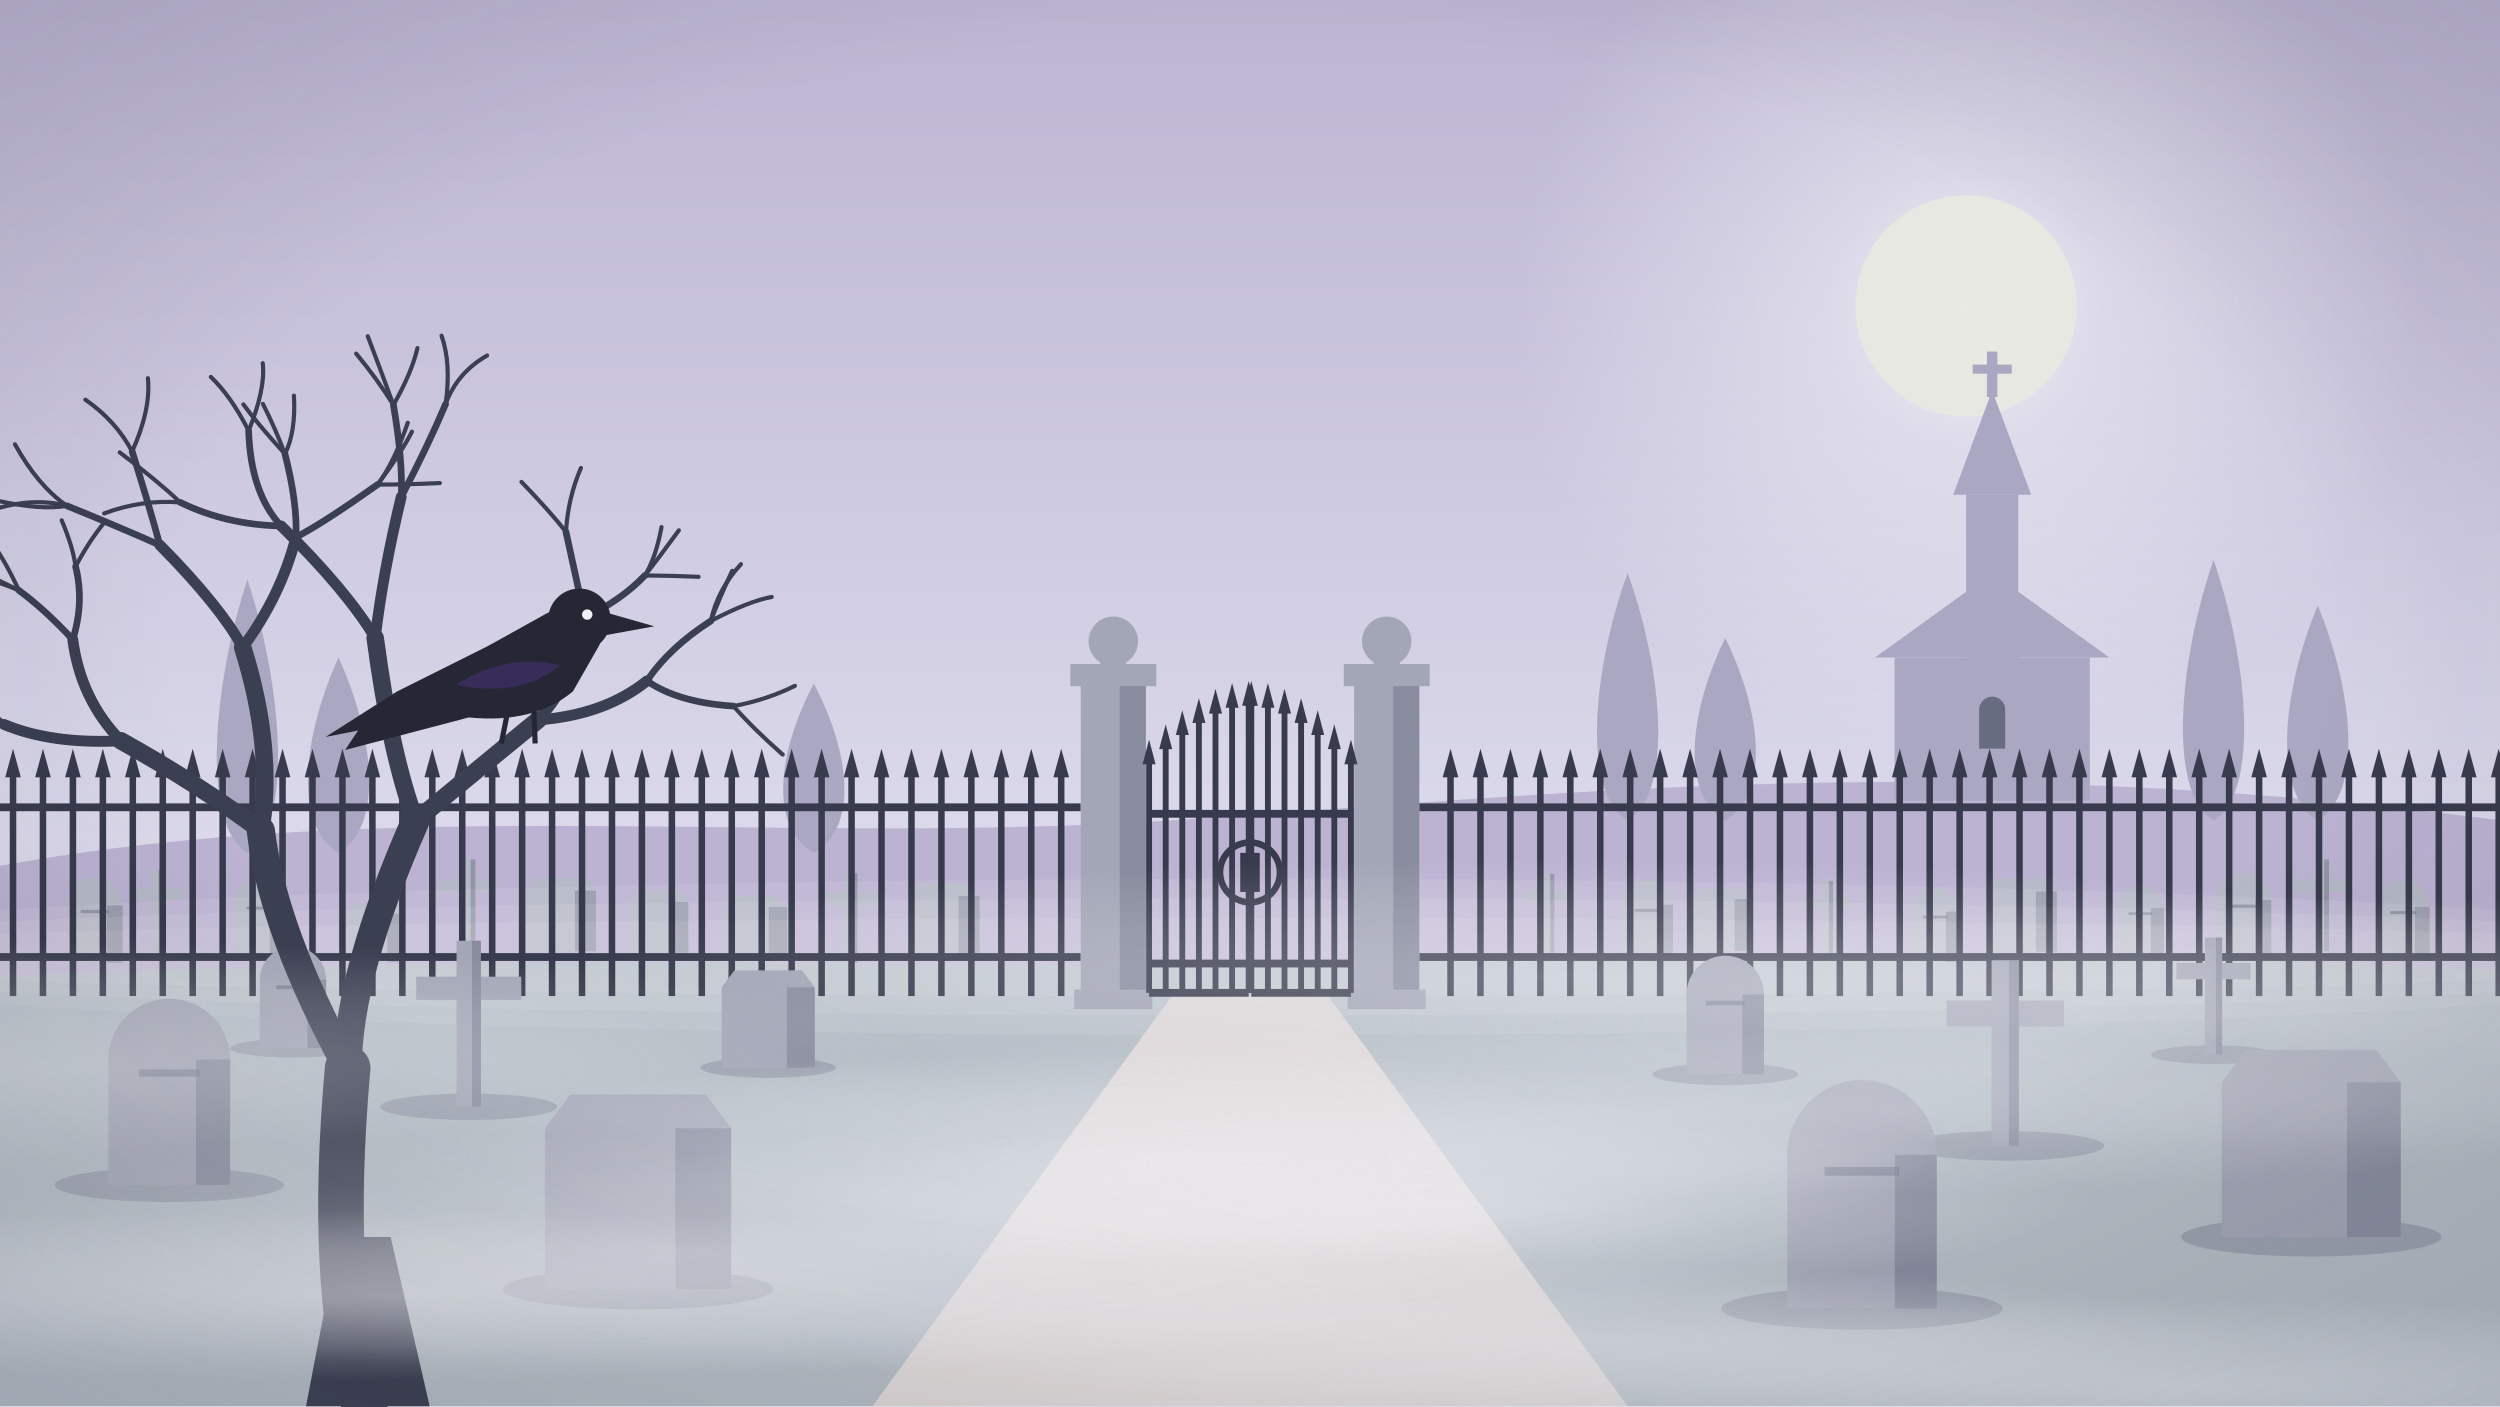
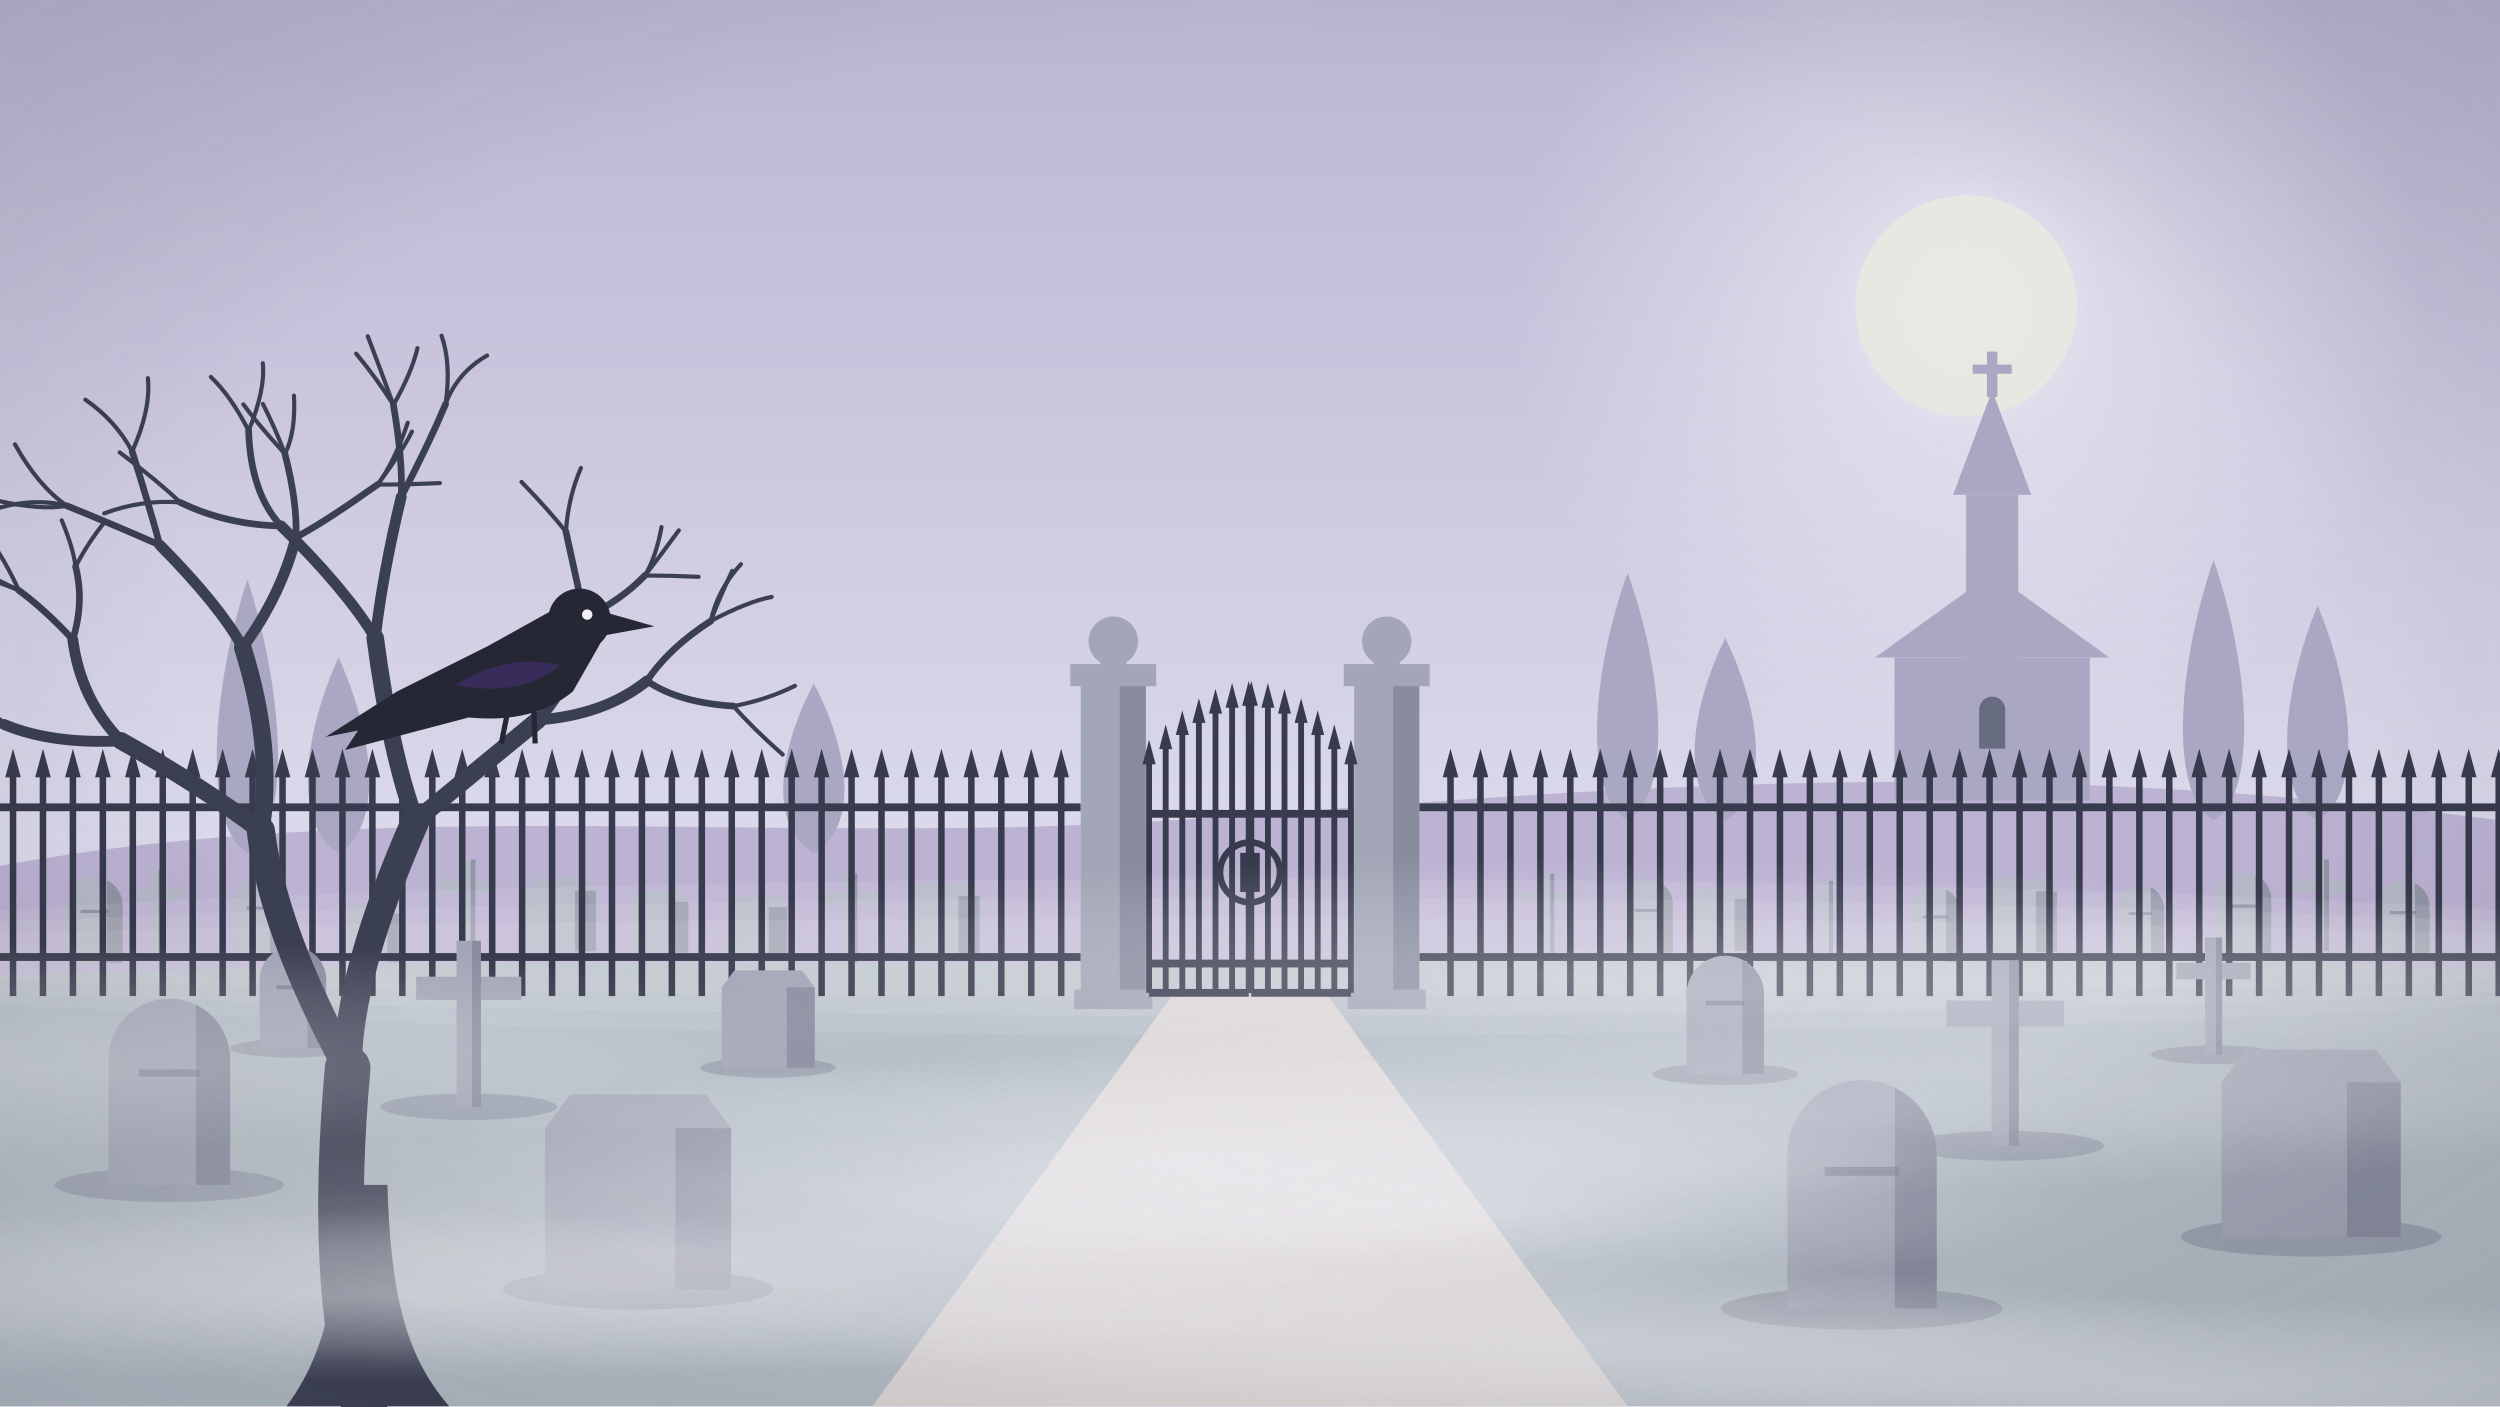
<svg xmlns="http://www.w3.org/2000/svg" viewBox="0 0 3840 2160" width="3840" height="2160">
  <defs>
    <linearGradient id="cs-ceu" x1="0" y1="0" x2="0" y2="1">
      <stop offset="0" stop-color="#BCB5D2" />
      <stop offset="0.6" stop-color="#DBD9EB" />
      <stop offset="1" stop-color="#F0F0F6" />
    </linearGradient>
    <radialGradient id="cs-sol" cx="0.5" cy="0.5" r="0.5">
      <stop offset="0" stop-color="#F0F0F6" stop-opacity="1" />
      <stop offset="0.3" stop-color="#F0F0F6" stop-opacity="0.5" />
      <stop offset="1" stop-color="#F0F0F6" stop-opacity="0" />
    </radialGradient>
    <radialGradient id="cs-bruma" cx="0.5" cy="0.5" r="0.5">
      <stop offset="0" stop-color="#F0F0F6" stop-opacity="0.85" />
      <stop offset="0.6" stop-color="#F0F0F6" stop-opacity="0.4" />
      <stop offset="1" stop-color="#F0F0F6" stop-opacity="0" />
    </radialGradient>
    <radialGradient id="cs-vin" cx="0.5" cy="0.45" r="0.78">
      <stop offset="0.55" stop-color="#000000" stop-opacity="0" />
      <stop offset="1" stop-color="#4A4F67" stop-opacity="0.2" />
    </radialGradient>
  </defs>
  <rect x="0" y="0" width="3840" height="2160" fill="url(#cs-ceu)" />
  <circle cx="3020" cy="470" r="700" fill="url(#cs-sol)" />
  <circle cx="3020" cy="470" r="170" fill="#E8E9E0" opacity="0.9" />
  <path d="M 0 1330 C 600 1220 1200 1300 1800 1260 C 2400 1220 3000 1150 3840 1260 L 3840 2160 L 0 2160 Z" fill="#BCB3D3" />
  <rect x="2910" y="1010" width="300" height="220" fill="#AAA7C3" />
  <polygon points="2880,1010 3060,880 3240,1010" fill="#AAA7C3" />
  <rect x="3020" y="760" width="80" height="260" fill="#AAA7C3" />
  <polygon points="3000,760 3060,600 3120,760" fill="#AAA7C3" />
  <rect x="3052" y="540" width="16" height="70" fill="#AAA7C3" />
  <rect x="3030" y="560" width="60" height="14" fill="#AAA7C3" />
  <path d="M 3040 1150 L 3040 1090 A 20 20 0 0 1 3080 1090 L 3080 1150 Z" fill="#686C81" />
  <path d="M 380 890 C 435 1058.0 450 1270 380 1310 C 310 1270 325 1058.0 380 890 Z" fill="#AAA7C3" />
  <path d="M 520 1010 C 575 1130.0 590 1270 520 1310 C 450 1270 465 1130.0 520 1010 Z" fill="#AAA7C3" />
  <path d="M 2500 880 C 2555 1032.0 2570 1220 2500 1260 C 2430 1220 2445 1032.0 2500 880 Z" fill="#AAA7C3" />
  <path d="M 2650 980 C 2705 1092.0 2720 1220 2650 1260 C 2580 1220 2595 1092.0 2650 980 Z" fill="#AAA7C3" />
  <path d="M 3400 860 C 3455 1020.0 3470 1220 3400 1260 C 3330 1220 3345 1020.0 3400 860 Z" fill="#AAA7C3" />
  <path d="M 3560 930 C 3615 1062.0 3630 1220 3560 1260 C 3490 1220 3505 1062.0 3560 930 Z" fill="#AAA7C3" />
  <path d="M 1250 1050 C 1305 1154.0 1320 1270 1250 1310 C 1180 1270 1195 1154.0 1250 1050 Z" fill="#AAA7C3" />
  <path d="M 0 1500 C 900 1460 1500 1490 1920 1480 C 2400 1470 3000 1450 3840 1490 L 3840 2160 L 0 2160 Z" fill="#B4BDC5" />
  <path d="M 102.6 1479 L 102.6 1390.6 A 42.9 42.9 0 0 1 188.4 1390.6 L 188.4 1479 Z" fill="#B5B8C6" />
-   <rect x="164.4" y="1390.6" width="24" height="88.4" fill="#6D7186" opacity="0.5" />
+   <path d="M 164.4 1479 L 164.4 1352.1 A 42.9 42.9 0 0 1 188.4 1390.6 L 188.4 1479 Z" fill="#6D7186" opacity="0.5" />
  <rect x="124" y="1397.6" width="42.9" height="5" fill="#6D7186" opacity="0.6" />
  <rect x="231.5" y="1336.2" width="19.1" height="129.9" fill="#B5B8C6" />
  <rect x="199.9" y="1364.4" width="82.3" height="18.2" fill="#B5B8C6" />
  <rect x="243.6" y="1336.2" width="6.9" height="129.9" fill="#6D7186" opacity="0.5" />
  <path d="M 360.2 1463.8 L 360.2 1386.4 A 37.6 37.6 0 0 1 435.4 1386.4 L 435.4 1463.8 Z" fill="#B5B8C6" />
-   <rect x="414.4" y="1386.4" width="21.1" height="77.4" fill="#6D7186" opacity="0.5" />
+   <path d="M 414.4 1463.8 L 414.4 1352.7 A 37.6 37.6 0 0 1 435.4 1386.4 L 435.4 1463.8 Z" fill="#6D7186" opacity="0.5" />
  <rect x="379" y="1392.6" width="37.6" height="4.4" fill="#6D7186" opacity="0.6" />
  <polygon points="533.8,1478 533.8,1403 545.6,1387.2 608.8,1387.2 620.6,1403 620.6,1478" fill="#B5B8C6" />
  <rect x="594.6" y="1403" width="26.1" height="75" fill="#6D7186" opacity="0.45" />
  <rect x="709.6" y="1320" width="20.6" height="140.4" fill="#B5B8C6" />
  <rect x="675.4" y="1350.4" width="88.9" height="19.7" fill="#B5B8C6" />
  <rect x="722.7" y="1320" width="7.5" height="140.4" fill="#6D7186" opacity="0.5" />
  <polygon points="807.7,1461.2 807.7,1368.1 822.4,1348.5 900.7,1348.5 915.4,1368.1 915.4,1461.2" fill="#B5B8C6" />
  <rect x="883.1" y="1368.1" width="32.3" height="93" fill="#6D7186" opacity="0.45" />
  <polygon points="967,1463.4 967,1385.5 979.3,1369.1 1045,1369.1 1057.3,1385.5 1057.3,1463.4" fill="#B5B8C6" />
  <rect x="1030.2" y="1385.5" width="27.1" height="77.9" fill="#6D7186" opacity="0.45" />
  <polygon points="1114.3,1475.2 1114.3,1393.2 1127.2,1375.9 1196.3,1375.9 1209.2,1393.2 1209.2,1475.2" fill="#B5B8C6" />
  <rect x="1180.8" y="1393.2" width="28.5" height="82" fill="#6D7186" opacity="0.45" />
  <rect x="1296.8" y="1341.4" width="20.2" height="138.1" fill="#B5B8C6" />
  <rect x="1263.2" y="1371.3" width="87.4" height="19.3" fill="#B5B8C6" />
  <rect x="1309.6" y="1341.4" width="7.4" height="138.1" fill="#6D7186" opacity="0.5" />
  <polygon points="1396.7,1469.7 1396.7,1376.4 1411.4,1356.8 1489.9,1356.8 1504.6,1376.4 1504.6,1469.7" fill="#B5B8C6" />
  <rect x="1472.3" y="1376.4" width="32.4" height="93.3" fill="#6D7186" opacity="0.45" />
  <rect x="2369.6" y="1342.1" width="17.8" height="121.5" fill="#B5B8C6" />
  <rect x="2340.1" y="1368.5" width="76.9" height="17" fill="#B5B8C6" />
  <rect x="2381" y="1342.1" width="6.5" height="121.5" fill="#6D7186" opacity="0.5" />
  <path d="M 2491.2 1470.4 L 2491.2 1389.6 A 39.2 39.2 0 0 1 2569.6 1389.6 L 2569.6 1470.4 Z" fill="#B5B8C6" />
-   <rect x="2547.7" y="1389.6" width="22" height="80.8" fill="#6D7186" opacity="0.5" />
+   <path d="M 2547.7 1470.4 L 2547.7 1354.4 A 39.2 39.2 0 0 1 2569.6 1389.6 L 2569.6 1470.4 Z" fill="#6D7186" opacity="0.5" />
  <rect x="2510.8" y="1396" width="39.2" height="4.6" fill="#6D7186" opacity="0.6" />
  <polygon points="2599.9,1460.8 2599.9,1381.2 2612.4,1364.5 2679.4,1364.5 2692,1381.2 2692,1460.8" fill="#B5B8C6" />
  <rect x="2664.3" y="1381.2" width="27.6" height="79.5" fill="#6D7186" opacity="0.45" />
  <rect x="2798.1" y="1353.2" width="17.4" height="118.6" fill="#B5B8C6" />
  <rect x="2769.3" y="1378.9" width="75.1" height="16.6" fill="#B5B8C6" />
  <rect x="2809.2" y="1353.2" width="6.3" height="118.6" fill="#6D7186" opacity="0.5" />
  <path d="M 2934.8 1477.9 L 2934.8 1400.2 A 37.7 37.7 0 0 1 3010.2 1400.2 L 3010.2 1477.9 Z" fill="#B5B8C6" />
-   <rect x="2989.1" y="1400.2" width="21.1" height="77.6" fill="#6D7186" opacity="0.5" />
+   <path d="M 2989.1 1477.9 L 2989.1 1366.4 A 37.7 37.7 0 0 1 3010.2 1400.2 L 3010.2 1477.9 Z" fill="#6D7186" opacity="0.5" />
  <rect x="2953.7" y="1406.4" width="37.7" height="4.4" fill="#6D7186" opacity="0.6" />
  <polygon points="3051.6,1462.1 3051.6,1369.1 3066.3,1349.5 3144.7,1349.5 3159.4,1369.1 3159.4,1462.1" fill="#B5B8C6" />
  <rect x="3127.1" y="1369.1" width="32.3" height="93" fill="#6D7186" opacity="0.45" />
  <path d="M 3251.5 1469.9 L 3251.5 1395.3 A 36.2 36.2 0 0 1 3323.9 1395.3 L 3323.9 1469.9 Z" fill="#B5B8C6" />
-   <rect x="3303.6" y="1395.3" width="20.3" height="74.5" fill="#6D7186" opacity="0.5" />
+   <path d="M 3303.6 1469.9 L 3303.6 1362.8 A 36.2 36.2 0 0 1 3323.9 1395.3 L 3323.9 1469.9 Z" fill="#6D7186" opacity="0.5" />
  <rect x="3269.6" y="1401.2" width="36.2" height="4.3" fill="#6D7186" opacity="0.6" />
  <path d="M 3401.6 1471.9 L 3401.6 1382.2 A 43.6 43.6 0 0 1 3488.7 1382.2 L 3488.7 1471.9 Z" fill="#B5B8C6" />
-   <rect x="3464.3" y="1382.2" width="24.4" height="89.7" fill="#6D7186" opacity="0.5" />
+   <path d="M 3464.3 1471.9 L 3464.3 1343.1 A 43.6 43.6 0 0 1 3488.7 1382.2 L 3488.7 1471.9 Z" fill="#6D7186" opacity="0.5" />
  <rect x="3423.3" y="1389.3" width="43.6" height="5.1" fill="#6D7186" opacity="0.6" />
  <rect x="3556.7" y="1320.2" width="20.6" height="140.5" fill="#B5B8C6" />
  <rect x="3522.5" y="1350.6" width="89" height="19.7" fill="#B5B8C6" />
  <rect x="3569.8" y="1320.2" width="7.5" height="140.5" fill="#6D7186" opacity="0.5" />
  <path d="M 3650.9 1476.2 L 3650.9 1392.9 A 40.5 40.5 0 0 1 3731.9 1392.9 L 3731.9 1476.2 Z" fill="#B5B8C6" />
-   <rect x="3709.2" y="1392.9" width="22.7" height="83.3" fill="#6D7186" opacity="0.5" />
+   <path d="M 3709.2 1476.2 L 3709.2 1356.5 A 40.5 40.5 0 0 1 3731.9 1392.9 L 3731.9 1476.2 Z" fill="#6D7186" opacity="0.5" />
  <rect x="3671.2" y="1399.4" width="40.5" height="4.8" fill="#6D7186" opacity="0.6" />
  <ellipse cx="1920" cy="1470" rx="2400" ry="60" fill="#F0F0F6" opacity="0.1" />
  <ellipse cx="1920" cy="1470" rx="2400" ry="90" fill="#F0F0F6" opacity="0.1" />
  <ellipse cx="1920" cy="1470" rx="2400" ry="120" fill="#F0F0F6" opacity="0.1" />
  <g stroke="#383B4D" fill="none">
    <line x1="20" y1="1190" x2="20" y2="1530" stroke-width="10" />
    <polygon points="8,1194 20,1150 32,1194" fill="#383B4D" stroke="none" />
    <line x1="66" y1="1190" x2="66" y2="1530" stroke-width="10" />
    <polygon points="54,1194 66,1150 78,1194" fill="#383B4D" stroke="none" />
    <line x1="112" y1="1190" x2="112" y2="1530" stroke-width="10" />
    <polygon points="100,1194 112,1150 124,1194" fill="#383B4D" stroke="none" />
    <line x1="158" y1="1190" x2="158" y2="1530" stroke-width="10" />
    <polygon points="146,1194 158,1150 170,1194" fill="#383B4D" stroke="none" />
    <line x1="204" y1="1190" x2="204" y2="1530" stroke-width="10" />
    <polygon points="192,1194 204,1150 216,1194" fill="#383B4D" stroke="none" />
    <line x1="250" y1="1190" x2="250" y2="1530" stroke-width="10" />
    <polygon points="238,1194 250,1150 262,1194" fill="#383B4D" stroke="none" />
    <line x1="296" y1="1190" x2="296" y2="1530" stroke-width="10" />
    <polygon points="284,1194 296,1150 308,1194" fill="#383B4D" stroke="none" />
    <line x1="342" y1="1190" x2="342" y2="1530" stroke-width="10" />
    <polygon points="330,1194 342,1150 354,1194" fill="#383B4D" stroke="none" />
    <line x1="388" y1="1190" x2="388" y2="1530" stroke-width="10" />
    <polygon points="376,1194 388,1150 400,1194" fill="#383B4D" stroke="none" />
    <line x1="434" y1="1190" x2="434" y2="1530" stroke-width="10" />
    <polygon points="422,1194 434,1150 446,1194" fill="#383B4D" stroke="none" />
    <line x1="480" y1="1190" x2="480" y2="1530" stroke-width="10" />
    <polygon points="468,1194 480,1150 492,1194" fill="#383B4D" stroke="none" />
    <line x1="526" y1="1190" x2="526" y2="1530" stroke-width="10" />
    <polygon points="514,1194 526,1150 538,1194" fill="#383B4D" stroke="none" />
    <line x1="572" y1="1190" x2="572" y2="1530" stroke-width="10" />
    <polygon points="560,1194 572,1150 584,1194" fill="#383B4D" stroke="none" />
    <line x1="618" y1="1190" x2="618" y2="1530" stroke-width="10" />
    <polygon points="606,1194 618,1150 630,1194" fill="#383B4D" stroke="none" />
    <line x1="664" y1="1190" x2="664" y2="1530" stroke-width="10" />
    <polygon points="652,1194 664,1150 676,1194" fill="#383B4D" stroke="none" />
    <line x1="710" y1="1190" x2="710" y2="1530" stroke-width="10" />
    <polygon points="698,1194 710,1150 722,1194" fill="#383B4D" stroke="none" />
    <line x1="756" y1="1190" x2="756" y2="1530" stroke-width="10" />
    <polygon points="744,1194 756,1150 768,1194" fill="#383B4D" stroke="none" />
    <line x1="802" y1="1190" x2="802" y2="1530" stroke-width="10" />
    <polygon points="790,1194 802,1150 814,1194" fill="#383B4D" stroke="none" />
    <line x1="848" y1="1190" x2="848" y2="1530" stroke-width="10" />
    <polygon points="836,1194 848,1150 860,1194" fill="#383B4D" stroke="none" />
    <line x1="894" y1="1190" x2="894" y2="1530" stroke-width="10" />
    <polygon points="882,1194 894,1150 906,1194" fill="#383B4D" stroke="none" />
    <line x1="940" y1="1190" x2="940" y2="1530" stroke-width="10" />
    <polygon points="928,1194 940,1150 952,1194" fill="#383B4D" stroke="none" />
    <line x1="986" y1="1190" x2="986" y2="1530" stroke-width="10" />
    <polygon points="974,1194 986,1150 998,1194" fill="#383B4D" stroke="none" />
    <line x1="1032" y1="1190" x2="1032" y2="1530" stroke-width="10" />
    <polygon points="1020,1194 1032,1150 1044,1194" fill="#383B4D" stroke="none" />
    <line x1="1078" y1="1190" x2="1078" y2="1530" stroke-width="10" />
    <polygon points="1066,1194 1078,1150 1090,1194" fill="#383B4D" stroke="none" />
    <line x1="1124" y1="1190" x2="1124" y2="1530" stroke-width="10" />
    <polygon points="1112,1194 1124,1150 1136,1194" fill="#383B4D" stroke="none" />
    <line x1="1170" y1="1190" x2="1170" y2="1530" stroke-width="10" />
    <polygon points="1158,1194 1170,1150 1182,1194" fill="#383B4D" stroke="none" />
    <line x1="1216" y1="1190" x2="1216" y2="1530" stroke-width="10" />
    <polygon points="1204,1194 1216,1150 1228,1194" fill="#383B4D" stroke="none" />
    <line x1="1262" y1="1190" x2="1262" y2="1530" stroke-width="10" />
    <polygon points="1250,1194 1262,1150 1274,1194" fill="#383B4D" stroke="none" />
    <line x1="1308" y1="1190" x2="1308" y2="1530" stroke-width="10" />
    <polygon points="1296,1194 1308,1150 1320,1194" fill="#383B4D" stroke="none" />
    <line x1="1354" y1="1190" x2="1354" y2="1530" stroke-width="10" />
    <polygon points="1342,1194 1354,1150 1366,1194" fill="#383B4D" stroke="none" />
    <line x1="1400" y1="1190" x2="1400" y2="1530" stroke-width="10" />
    <polygon points="1388,1194 1400,1150 1412,1194" fill="#383B4D" stroke="none" />
    <line x1="1446" y1="1190" x2="1446" y2="1530" stroke-width="10" />
    <polygon points="1434,1194 1446,1150 1458,1194" fill="#383B4D" stroke="none" />
    <line x1="1492" y1="1190" x2="1492" y2="1530" stroke-width="10" />
    <polygon points="1480,1194 1492,1150 1504,1194" fill="#383B4D" stroke="none" />
    <line x1="1538" y1="1190" x2="1538" y2="1530" stroke-width="10" />
    <polygon points="1526,1194 1538,1150 1550,1194" fill="#383B4D" stroke="none" />
    <line x1="1584" y1="1190" x2="1584" y2="1530" stroke-width="10" />
    <polygon points="1572,1194 1584,1150 1596,1194" fill="#383B4D" stroke="none" />
    <line x1="1630" y1="1190" x2="1630" y2="1530" stroke-width="10" />
    <polygon points="1618,1194 1630,1150 1642,1194" fill="#383B4D" stroke="none" />
    <line x1="2228" y1="1190" x2="2228" y2="1530" stroke-width="10" />
    <polygon points="2216,1194 2228,1150 2240,1194" fill="#383B4D" stroke="none" />
    <line x1="2274" y1="1190" x2="2274" y2="1530" stroke-width="10" />
    <polygon points="2262,1194 2274,1150 2286,1194" fill="#383B4D" stroke="none" />
    <line x1="2320" y1="1190" x2="2320" y2="1530" stroke-width="10" />
    <polygon points="2308,1194 2320,1150 2332,1194" fill="#383B4D" stroke="none" />
    <line x1="2366" y1="1190" x2="2366" y2="1530" stroke-width="10" />
    <polygon points="2354,1194 2366,1150 2378,1194" fill="#383B4D" stroke="none" />
    <line x1="2412" y1="1190" x2="2412" y2="1530" stroke-width="10" />
    <polygon points="2400,1194 2412,1150 2424,1194" fill="#383B4D" stroke="none" />
    <line x1="2458" y1="1190" x2="2458" y2="1530" stroke-width="10" />
    <polygon points="2446,1194 2458,1150 2470,1194" fill="#383B4D" stroke="none" />
    <line x1="2504" y1="1190" x2="2504" y2="1530" stroke-width="10" />
    <polygon points="2492,1194 2504,1150 2516,1194" fill="#383B4D" stroke="none" />
    <line x1="2550" y1="1190" x2="2550" y2="1530" stroke-width="10" />
    <polygon points="2538,1194 2550,1150 2562,1194" fill="#383B4D" stroke="none" />
    <line x1="2596" y1="1190" x2="2596" y2="1530" stroke-width="10" />
    <polygon points="2584,1194 2596,1150 2608,1194" fill="#383B4D" stroke="none" />
    <line x1="2642" y1="1190" x2="2642" y2="1530" stroke-width="10" />
    <polygon points="2630,1194 2642,1150 2654,1194" fill="#383B4D" stroke="none" />
    <line x1="2688" y1="1190" x2="2688" y2="1530" stroke-width="10" />
    <polygon points="2676,1194 2688,1150 2700,1194" fill="#383B4D" stroke="none" />
    <line x1="2734" y1="1190" x2="2734" y2="1530" stroke-width="10" />
    <polygon points="2722,1194 2734,1150 2746,1194" fill="#383B4D" stroke="none" />
    <line x1="2780" y1="1190" x2="2780" y2="1530" stroke-width="10" />
    <polygon points="2768,1194 2780,1150 2792,1194" fill="#383B4D" stroke="none" />
    <line x1="2826" y1="1190" x2="2826" y2="1530" stroke-width="10" />
    <polygon points="2814,1194 2826,1150 2838,1194" fill="#383B4D" stroke="none" />
    <line x1="2872" y1="1190" x2="2872" y2="1530" stroke-width="10" />
    <polygon points="2860,1194 2872,1150 2884,1194" fill="#383B4D" stroke="none" />
    <line x1="2918" y1="1190" x2="2918" y2="1530" stroke-width="10" />
    <polygon points="2906,1194 2918,1150 2930,1194" fill="#383B4D" stroke="none" />
    <line x1="2964" y1="1190" x2="2964" y2="1530" stroke-width="10" />
    <polygon points="2952,1194 2964,1150 2976,1194" fill="#383B4D" stroke="none" />
    <line x1="3010" y1="1190" x2="3010" y2="1530" stroke-width="10" />
    <polygon points="2998,1194 3010,1150 3022,1194" fill="#383B4D" stroke="none" />
    <line x1="3056" y1="1190" x2="3056" y2="1530" stroke-width="10" />
    <polygon points="3044,1194 3056,1150 3068,1194" fill="#383B4D" stroke="none" />
    <line x1="3102" y1="1190" x2="3102" y2="1530" stroke-width="10" />
    <polygon points="3090,1194 3102,1150 3114,1194" fill="#383B4D" stroke="none" />
    <line x1="3148" y1="1190" x2="3148" y2="1530" stroke-width="10" />
    <polygon points="3136,1194 3148,1150 3160,1194" fill="#383B4D" stroke="none" />
    <line x1="3194" y1="1190" x2="3194" y2="1530" stroke-width="10" />
    <polygon points="3182,1194 3194,1150 3206,1194" fill="#383B4D" stroke="none" />
    <line x1="3240" y1="1190" x2="3240" y2="1530" stroke-width="10" />
    <polygon points="3228,1194 3240,1150 3252,1194" fill="#383B4D" stroke="none" />
    <line x1="3286" y1="1190" x2="3286" y2="1530" stroke-width="10" />
    <polygon points="3274,1194 3286,1150 3298,1194" fill="#383B4D" stroke="none" />
    <line x1="3332" y1="1190" x2="3332" y2="1530" stroke-width="10" />
    <polygon points="3320,1194 3332,1150 3344,1194" fill="#383B4D" stroke="none" />
    <line x1="3378" y1="1190" x2="3378" y2="1530" stroke-width="10" />
    <polygon points="3366,1194 3378,1150 3390,1194" fill="#383B4D" stroke="none" />
    <line x1="3424" y1="1190" x2="3424" y2="1530" stroke-width="10" />
    <polygon points="3412,1194 3424,1150 3436,1194" fill="#383B4D" stroke="none" />
    <line x1="3470" y1="1190" x2="3470" y2="1530" stroke-width="10" />
    <polygon points="3458,1194 3470,1150 3482,1194" fill="#383B4D" stroke="none" />
    <line x1="3516" y1="1190" x2="3516" y2="1530" stroke-width="10" />
    <polygon points="3504,1194 3516,1150 3528,1194" fill="#383B4D" stroke="none" />
    <line x1="3562" y1="1190" x2="3562" y2="1530" stroke-width="10" />
    <polygon points="3550,1194 3562,1150 3574,1194" fill="#383B4D" stroke="none" />
    <line x1="3608" y1="1190" x2="3608" y2="1530" stroke-width="10" />
    <polygon points="3596,1194 3608,1150 3620,1194" fill="#383B4D" stroke="none" />
    <line x1="3654" y1="1190" x2="3654" y2="1530" stroke-width="10" />
    <polygon points="3642,1194 3654,1150 3666,1194" fill="#383B4D" stroke="none" />
    <line x1="3700" y1="1190" x2="3700" y2="1530" stroke-width="10" />
    <polygon points="3688,1194 3700,1150 3712,1194" fill="#383B4D" stroke="none" />
    <line x1="3746" y1="1190" x2="3746" y2="1530" stroke-width="10" />
    <polygon points="3734,1194 3746,1150 3758,1194" fill="#383B4D" stroke="none" />
    <line x1="3792" y1="1190" x2="3792" y2="1530" stroke-width="10" />
    <polygon points="3780,1194 3792,1150 3804,1194" fill="#383B4D" stroke="none" />
    <line x1="3838" y1="1190" x2="3838" y2="1530" stroke-width="10" />
    <polygon points="3826,1194 3838,1150 3850,1194" fill="#383B4D" stroke="none" />
    <line x1="0" y1="1240" x2="1660" y2="1240" stroke-width="12" />
    <line x1="2180" y1="1240" x2="3840" y2="1240" stroke-width="12" />
    <line x1="0" y1="1470" x2="1660" y2="1470" stroke-width="12" />
    <line x1="2180" y1="1470" x2="3840" y2="1470" stroke-width="12" />
  </g>
  <polygon points="1800,1530 2040,1530 2500,2160 1340,2160" fill="#DED8D8" />
  <rect x="1660" y="1040" width="100" height="500" fill="#A3A6B6" />
  <rect x="1720" y="1040" width="40" height="500" fill="#6D7186" opacity="0.5" />
  <rect x="1644" y="1020" width="132" height="34" fill="#A3A6B6" />
  <rect x="1650" y="1520" width="120" height="30" fill="#A3A6B6" />
  <circle cx="1710" cy="985" r="38" fill="#A3A6B6" />
  <rect x="1690" y="1006" width="40" height="18" fill="#A3A6B6" />
  <rect x="2080" y="1040" width="100" height="500" fill="#A3A6B6" />
  <rect x="2140" y="1040" width="40" height="500" fill="#6D7186" opacity="0.5" />
  <rect x="2064" y="1020" width="132" height="34" fill="#A3A6B6" />
  <rect x="2070" y="1520" width="120" height="30" fill="#A3A6B6" />
  <circle cx="2130" cy="985" r="38" fill="#A3A6B6" />
  <rect x="2110" y="1006" width="40" height="18" fill="#A3A6B6" />
  <g stroke="#383B4D" fill="none">
    <line x1="1765" y1="1170" x2="1765" y2="1525" stroke-width="9" />
    <polygon points="1755,1174 1765,1136 1775,1174" fill="#383B4D" stroke="none" />
    <line x1="1790.5" y1="1146.7" x2="1790.5" y2="1525" stroke-width="9" />
    <polygon points="1780.5,1150.7 1790.5,1112.7 1800.5,1150.7" fill="#383B4D" stroke="none" />
    <line x1="1816" y1="1125" x2="1816" y2="1525" stroke-width="9" />
    <polygon points="1806,1129 1816,1091 1826,1129" fill="#383B4D" stroke="none" />
    <line x1="1841.5" y1="1106.4" x2="1841.5" y2="1525" stroke-width="9" />
    <polygon points="1831.5,1110.4 1841.5,1072.4 1851.5,1110.4" fill="#383B4D" stroke="none" />
    <line x1="1867" y1="1092.1" x2="1867" y2="1525" stroke-width="9" />
    <polygon points="1857,1096.1 1867,1058.1 1877,1096.1" fill="#383B4D" stroke="none" />
    <line x1="1892.5" y1="1083.1" x2="1892.5" y2="1525" stroke-width="9" />
    <polygon points="1882.5,1087.1 1892.5,1049.1 1902.5,1087.1" fill="#383B4D" stroke="none" />
    <line x1="1918" y1="1080" x2="1918" y2="1525" stroke-width="9" />
    <polygon points="1908,1084 1918,1046 1928,1084" fill="#383B4D" stroke="none" />
    <line x1="1765" y1="1250" x2="1918" y2="1250" stroke-width="12" />
    <line x1="1765" y1="1480" x2="1918" y2="1480" stroke-width="12" />
    <line x1="1765" y1="1525" x2="1918" y2="1525" stroke-width="12" />
  </g>
  <g stroke="#383B4D" fill="none">
    <line x1="2075" y1="1170" x2="2075" y2="1525" stroke-width="9" />
    <polygon points="2065,1174 2075,1136 2085,1174" fill="#383B4D" stroke="none" />
    <line x1="2049.5" y1="1146.7" x2="2049.5" y2="1525" stroke-width="9" />
    <polygon points="2039.5,1150.7 2049.5,1112.7 2059.5,1150.7" fill="#383B4D" stroke="none" />
    <line x1="2024" y1="1125" x2="2024" y2="1525" stroke-width="9" />
    <polygon points="2014,1129 2024,1091 2034,1129" fill="#383B4D" stroke="none" />
    <line x1="1998.5" y1="1106.4" x2="1998.5" y2="1525" stroke-width="9" />
    <polygon points="1988.5,1110.4 1998.5,1072.4 2008.5,1110.4" fill="#383B4D" stroke="none" />
    <line x1="1973" y1="1092.1" x2="1973" y2="1525" stroke-width="9" />
    <polygon points="1963,1096.1 1973,1058.1 1983,1096.1" fill="#383B4D" stroke="none" />
    <line x1="1947.5" y1="1083.1" x2="1947.5" y2="1525" stroke-width="9" />
    <polygon points="1937.5,1087.1 1947.5,1049.1 1957.5,1087.1" fill="#383B4D" stroke="none" />
    <line x1="1922" y1="1080" x2="1922" y2="1525" stroke-width="9" />
    <polygon points="1912,1084 1922,1046 1932,1084" fill="#383B4D" stroke="none" />
    <line x1="2075" y1="1250" x2="1922" y2="1250" stroke-width="12" />
    <line x1="2075" y1="1480" x2="1922" y2="1480" stroke-width="12" />
    <line x1="2075" y1="1525" x2="1922" y2="1525" stroke-width="12" />
  </g>
  <circle cx="1920" cy="1340" r="46" fill="none" stroke="#383B4D" stroke-width="10" />
  <rect x="1905" y="1310" width="30" height="60" fill="#383B4D" />
  <ellipse cx="450" cy="1610" rx="96" ry="14.4" fill="#6D7186" opacity="0.35" />
  <path d="M 399 1610 L 399 1505 A 51 51 0 0 1 501 1505 L 501 1610 Z" fill="#A3A6B6" />
-   <rect x="472.4" y="1505" width="28.6" height="105" fill="#6D7186" opacity="0.5" />
+   <path d="M 472.4 1610 L 472.4 1459.2 A 51 51 0 0 1 501 1505 L 501 1610 Z" fill="#6D7186" opacity="0.5" />
  <rect x="424.5" y="1513.3" width="51" height="6" fill="#6D7186" opacity="0.6" />
  <ellipse cx="3400" cy="1620" rx="96" ry="14.4" fill="#6D7186" opacity="0.35" />
  <rect x="3386.8" y="1440" width="26.4" height="180" fill="#A3A6B6" />
  <rect x="3343" y="1479" width="114" height="25.2" fill="#A3A6B6" />
  <rect x="3403.6" y="1440" width="9.6" height="180" fill="#6D7186" opacity="0.5" />
  <ellipse cx="1180" cy="1640" rx="104" ry="15.6" fill="#6D7186" opacity="0.35" />
  <polygon points="1108.5,1640 1108.5,1516.5 1128,1490.5 1232,1490.5 1251.5,1516.5 1251.5,1640" fill="#A3A6B6" />
  <rect x="1208.6" y="1516.5" width="42.9" height="123.5" fill="#6D7186" opacity="0.45" />
  <ellipse cx="2650" cy="1650" rx="112" ry="16.8" fill="#6D7186" opacity="0.35" />
  <path d="M 2590.5 1650 L 2590.5 1527.5 A 59.5 59.5 0 0 1 2709.5 1527.5 L 2709.5 1650 Z" fill="#A3A6B6" />
-   <rect x="2676.2" y="1527.5" width="33.3" height="122.5" fill="#6D7186" opacity="0.5" />
+   <path d="M 2676.2 1650 L 2676.2 1474.1 A 59.5 59.5 0 0 1 2709.5 1527.5 L 2709.5 1650 Z" fill="#6D7186" opacity="0.5" />
  <rect x="2620.2" y="1537.2" width="59.5" height="7" fill="#6D7186" opacity="0.6" />
  <ellipse cx="720" cy="1700" rx="136" ry="20.4" fill="#6D7186" opacity="0.35" />
  <rect x="701.3" y="1445" width="37.4" height="255" fill="#A3A6B6" />
  <rect x="639.2" y="1500.2" width="161.5" height="35.7" fill="#A3A6B6" />
  <rect x="725.1" y="1445" width="13.6" height="255" fill="#6D7186" opacity="0.5" />
  <ellipse cx="3080" cy="1760" rx="152" ry="22.8" fill="#6D7186" opacity="0.35" />
  <rect x="3059.1" y="1475" width="41.8" height="285" fill="#A3A6B6" />
  <rect x="2989.8" y="1536.8" width="180.5" height="39.9" fill="#A3A6B6" />
  <rect x="3085.7" y="1475" width="15.2" height="285" fill="#6D7186" opacity="0.5" />
  <ellipse cx="260" cy="1820" rx="176" ry="26.4" fill="#6D7186" opacity="0.35" />
  <path d="M 166.5 1820 L 166.5 1627.5 A 93.5 93.5 0 0 1 353.5 1627.5 L 353.5 1820 Z" fill="#A3A6B6" />
-   <rect x="301.1" y="1627.5" width="52.4" height="192.5" fill="#6D7186" opacity="0.5" />
+   <path d="M 301.1 1820 L 301.1 1543.5 A 93.5 93.5 0 0 1 353.5 1627.5 L 353.5 1820 Z" fill="#6D7186" opacity="0.5" />
  <rect x="213.2" y="1642.7" width="93.5" height="11" fill="#6D7186" opacity="0.6" />
  <ellipse cx="3550" cy="1900" rx="200" ry="30" fill="#6D7186" opacity="0.35" />
  <polygon points="3412.5,1900 3412.5,1662.5 3450,1612.5 3650,1612.5 3687.5,1662.5 3687.5,1900" fill="#A3A6B6" />
  <rect x="3605" y="1662.5" width="82.5" height="237.5" fill="#6D7186" opacity="0.45" />
  <ellipse cx="980" cy="1980" rx="208" ry="31.2" fill="#6D7186" opacity="0.35" />
  <polygon points="837,1980 837,1733 876,1681 1084,1681 1123,1733 1123,1980" fill="#A3A6B6" />
  <rect x="1037.2" y="1733" width="85.8" height="247" fill="#6D7186" opacity="0.45" />
  <ellipse cx="2860" cy="2010" rx="216" ry="32.4" fill="#6D7186" opacity="0.35" />
  <path d="M 2745.2 2010 L 2745.2 1773.8 A 114.8 114.8 0 0 1 2974.8 1773.8 L 2974.8 2010 Z" fill="#A3A6B6" />
-   <rect x="2910.5" y="1773.8" width="64.3" height="236.2" fill="#6D7186" opacity="0.5" />
+   <path d="M 2910.5 2010 L 2910.5 1670.7 A 114.8 114.8 0 0 1 2974.8 1773.8 L 2974.8 2010 Z" fill="#6D7186" opacity="0.5" />
  <rect x="2802.6" y="1792.4" width="114.8" height="13.5" fill="#6D7186" opacity="0.6" />
  <path d="M 560 2160 Q 504.4 1972.4 534 1640.6" fill="none" stroke="#3B3F52" stroke-width="70" stroke-linecap="round" />
  <path d="M 534 1640.6 Q 419 1428.8 400.6 1275.9" fill="none" stroke="#3B3F52" stroke-width="43.4" stroke-linecap="round" />
  <path d="M 400.6 1275.9 Q 304 1203.8 185.7 1137.9" fill="none" stroke="#3B3F52" stroke-width="26.9" stroke-linecap="round" />
  <path d="M 185.7 1137.9 Q 79.3 1143.3 6.3 1112.8" fill="none" stroke="#3B3F52" stroke-width="16.7" stroke-linecap="round" />
  <path d="M 6.3 1112.8 Q -70.3 1113.1 -112.3 1130.3" fill="none" stroke="#3B3F52" stroke-width="10.3" stroke-linecap="round" />
  <path d="M -112.3 1130.3 Q -145.1 1160.9 -190.7 1182.3" fill="none" stroke="#3B3F52" stroke-width="6.4" stroke-linecap="round" />
  <path d="M -112.3 1130.3 Q -145.7 1115.5 -188.5 1100.9" fill="none" stroke="#3B3F52" stroke-width="6.4" stroke-linecap="round" />
  <path d="M -112.3 1130.3 Q -134.4 1154 -177.5 1174.1" fill="none" stroke="#3B3F52" stroke-width="6.4" stroke-linecap="round" />
  <path d="M 6.3 1112.8 Q -28.6 1085 -100 1029.3" fill="none" stroke="#3B3F52" stroke-width="10.3" stroke-linecap="round" />
  <path d="M -100 1029.3 Q -150.3 1020.4 -188.6 1002.7" fill="none" stroke="#3B3F52" stroke-width="6.4" stroke-linecap="round" />
  <path d="M -100 1029.3 Q -132.4 998.8 -153.9 957.2" fill="none" stroke="#3B3F52" stroke-width="6.4" stroke-linecap="round" />
  <path d="M 185.7 1137.9 Q 123.6 1073.8 111.8 982.4" fill="none" stroke="#3B3F52" stroke-width="16.7" stroke-linecap="round" />
  <path d="M 111.8 982.4 Q 68.3 935.6 29.1 906.9" fill="none" stroke="#3B3F52" stroke-width="10.3" stroke-linecap="round" />
  <path d="M 29.1 906.9 Q -18.1 886.7 -45.8 886.5" fill="none" stroke="#3B3F52" stroke-width="6.4" stroke-linecap="round" />
  <path d="M 29.1 906.9 Q 6.9 859.2 -14.7 830.2" fill="none" stroke="#3B3F52" stroke-width="6.4" stroke-linecap="round" />
  <path d="M 29.1 906.9 Q -9 887.7 -39.1 874.6" fill="none" stroke="#3B3F52" stroke-width="6.4" stroke-linecap="round" />
  <path d="M 111.8 982.4 Q 129.8 924.4 116.1 870.3" fill="none" stroke="#3B3F52" stroke-width="10.3" stroke-linecap="round" />
  <path d="M 116.1 870.3 Q 112.4 841.2 94.8 799.3" fill="none" stroke="#3B3F52" stroke-width="6.4" stroke-linecap="round" />
  <path d="M 116.1 870.3 Q 135.1 833.8 159.1 803.9" fill="none" stroke="#3B3F52" stroke-width="6.4" stroke-linecap="round" />
  <path d="M 400.6 1275.9 Q 421.2 1148.4 372.8 994.5" fill="none" stroke="#3B3F52" stroke-width="26.9" stroke-linecap="round" />
  <path d="M 372.8 994.5 Q 338.2 931 245.6 837.3" fill="none" stroke="#3B3F52" stroke-width="16.7" stroke-linecap="round" />
  <path d="M 245.6 837.3 Q 177.3 807.2 102.7 776.9" fill="none" stroke="#3B3F52" stroke-width="10.3" stroke-linecap="round" />
  <path d="M 102.7 776.9 Q 49.5 763 -14.1 783.9" fill="none" stroke="#3B3F52" stroke-width="6.4" stroke-linecap="round" />
  <path d="M 102.7 776.9 Q 58 746 23 682.5" fill="none" stroke="#3B3F52" stroke-width="6.4" stroke-linecap="round" />
  <path d="M 102.7 776.9 Q 64.2 784.1 -3.6 769.2" fill="none" stroke="#3B3F52" stroke-width="6.4" stroke-linecap="round" />
  <path d="M 245.6 837.3 Q 228.1 773.2 203 693.5" fill="none" stroke="#3B3F52" stroke-width="10.3" stroke-linecap="round" />
  <path d="M 203 693.5 Q 177.9 646.3 131.1 613.9" fill="none" stroke="#3B3F52" stroke-width="6.4" stroke-linecap="round" />
  <path d="M 203 693.5 Q 231.9 629.4 227.2 580.9" fill="none" stroke="#3B3F52" stroke-width="6.4" stroke-linecap="round" />
  <path d="M 372.8 994.5 Q 431.4 915.3 454.6 825.2" fill="none" stroke="#3B3F52" stroke-width="16.7" stroke-linecap="round" />
  <path d="M 454.6 825.2 Q 457 772.6 437.7 697.3" fill="none" stroke="#3B3F52" stroke-width="10.3" stroke-linecap="round" />
  <path d="M 437.7 697.3 Q 422.4 657 403.8 620.4" fill="none" stroke="#3B3F52" stroke-width="6.4" stroke-linecap="round" />
  <path d="M 437.7 697.3 Q 454.6 663.5 451.5 607.6" fill="none" stroke="#3B3F52" stroke-width="6.4" stroke-linecap="round" />
  <path d="M 437.7 697.3 Q 393.3 648.4 373.8 621.1" fill="none" stroke="#3B3F52" stroke-width="6.4" stroke-linecap="round" />
  <path d="M 454.6 825.2 Q 497.9 802.6 580.1 744.2" fill="none" stroke="#3B3F52" stroke-width="10.3" stroke-linecap="round" />
  <path d="M 580.1 744.2 Q 617.8 693.4 632.7 663" fill="none" stroke="#3B3F52" stroke-width="6.4" stroke-linecap="round" />
  <path d="M 580.1 744.2 Q 615 744.7 675.6 742" fill="none" stroke="#3B3F52" stroke-width="6.4" stroke-linecap="round" />
  <path d="M 580.1 744.2 Q 605.2 710.6 626.3 649.4" fill="none" stroke="#3B3F52" stroke-width="6.4" stroke-linecap="round" />
  <path d="M 534 1640.6 Q 534.2 1496.6 638.1 1260.9" fill="none" stroke="#3B3F52" stroke-width="43.4" stroke-linecap="round" />
  <path d="M 638.1 1260.9 Q 599.9 1158.2 576.3 980" fill="none" stroke="#3B3F52" stroke-width="26.9" stroke-linecap="round" />
  <path d="M 576.3 980 Q 532.6 906.9 431.9 807.9" fill="none" stroke="#3B3F52" stroke-width="16.7" stroke-linecap="round" />
  <path d="M 431.9 807.9 Q 348 806.2 276.9 771.7" fill="none" stroke="#3B3F52" stroke-width="10.3" stroke-linecap="round" />
  <path d="M 276.9 771.7 Q 217.6 767 160 788.6" fill="none" stroke="#3B3F52" stroke-width="6.4" stroke-linecap="round" />
  <path d="M 276.9 771.7 Q 242.1 738.6 183.9 694.9" fill="none" stroke="#3B3F52" stroke-width="6.4" stroke-linecap="round" />
  <path d="M 431.9 807.9 Q 385 757.6 381.9 661.7" fill="none" stroke="#3B3F52" stroke-width="10.3" stroke-linecap="round" />
  <path d="M 381.9 661.7 Q 355.3 609.1 323.9 579" fill="none" stroke="#3B3F52" stroke-width="6.4" stroke-linecap="round" />
  <path d="M 381.9 661.7 Q 408.1 597.3 403.6 557.9" fill="none" stroke="#3B3F52" stroke-width="6.4" stroke-linecap="round" />
  <path d="M 576.3 980 Q 588 880.3 616.2 763.5" fill="none" stroke="#3B3F52" stroke-width="16.7" stroke-linecap="round" />
  <path d="M 616.2 763.5 Q 619.2 709.4 604.3 622" fill="none" stroke="#3B3F52" stroke-width="10.3" stroke-linecap="round" />
  <path d="M 604.3 622 Q 584.9 568.7 564.9 516.5" fill="none" stroke="#3B3F52" stroke-width="6.4" stroke-linecap="round" />
  <path d="M 604.3 622 Q 632.5 572.3 641.2 534.7" fill="none" stroke="#3B3F52" stroke-width="6.4" stroke-linecap="round" />
  <path d="M 604.3 622 Q 578.7 581.3 547.1 543.2" fill="none" stroke="#3B3F52" stroke-width="6.4" stroke-linecap="round" />
  <path d="M 616.2 763.5 Q 658.1 683.2 684.4 620.8" fill="none" stroke="#3B3F52" stroke-width="10.3" stroke-linecap="round" />
  <path d="M 684.4 620.8 Q 693.4 558.7 678.2 515.6" fill="none" stroke="#3B3F52" stroke-width="6.4" stroke-linecap="round" />
  <path d="M 684.4 620.8 Q 702 572.5 748.2 546.1" fill="none" stroke="#3B3F52" stroke-width="6.4" stroke-linecap="round" />
  <path d="M 638.1 1260.9 Q 767.5 1153.8 826.6 1105.8" fill="none" stroke="#3B3F52" stroke-width="26.9" stroke-linecap="round" />
  <path d="M 826.6 1105.8 Q 887.6 1038.5 898.2 948.8" fill="none" stroke="#3B3F52" stroke-width="16.7" stroke-linecap="round" />
  <path d="M 898.2 948.8 Q 880.7 868.5 869.3 816.8" fill="none" stroke="#3B3F52" stroke-width="10.3" stroke-linecap="round" />
  <path d="M 869.3 816.8 Q 844 784.8 801 740.2" fill="none" stroke="#3B3F52" stroke-width="6.4" stroke-linecap="round" />
  <path d="M 869.3 816.8 Q 872.5 764.7 892.3 718.8" fill="none" stroke="#3B3F52" stroke-width="6.4" stroke-linecap="round" />
  <path d="M 898.2 948.8 Q 954.7 921.6 990.5 883.9" fill="none" stroke="#3B3F52" stroke-width="10.3" stroke-linecap="round" />
  <path d="M 990.5 883.9 Q 1009.8 859.8 1042.7 814.6" fill="none" stroke="#3B3F52" stroke-width="6.4" stroke-linecap="round" />
  <path d="M 990.5 883.9 Q 1034.6 884.2 1073 886" fill="none" stroke="#3B3F52" stroke-width="6.4" stroke-linecap="round" />
  <path d="M 990.5 883.9 Q 1007.4 856.6 1016.1 809.6" fill="none" stroke="#3B3F52" stroke-width="6.4" stroke-linecap="round" />
  <path d="M 826.6 1105.8 Q 928.2 1098.3 993.7 1045.9" fill="none" stroke="#3B3F52" stroke-width="16.7" stroke-linecap="round" />
  <path d="M 993.7 1045.9 Q 1027.3 995.3 1091.8 953.8" fill="none" stroke="#3B3F52" stroke-width="10.3" stroke-linecap="round" />
  <path d="M 1091.8 953.8 Q 1104.1 920.7 1124.6 876.8" fill="none" stroke="#3B3F52" stroke-width="6.4" stroke-linecap="round" />
  <path d="M 1091.8 953.8 Q 1149.9 923.4 1185.3 916.9" fill="none" stroke="#3B3F52" stroke-width="6.4" stroke-linecap="round" />
  <path d="M 1091.8 953.8 Q 1102.3 905.3 1138.1 866.6" fill="none" stroke="#3B3F52" stroke-width="6.4" stroke-linecap="round" />
  <path d="M 993.7 1045.9 Q 1041.9 1079.2 1126.7 1084.6" fill="none" stroke="#3B3F52" stroke-width="10.3" stroke-linecap="round" />
  <path d="M 1126.7 1084.6 Q 1178.9 1074.6 1221 1053.4" fill="none" stroke="#3B3F52" stroke-width="6.4" stroke-linecap="round" />
  <path d="M 1126.7 1084.6 Q 1154 1116.4 1202.2 1159" fill="none" stroke="#3B3F52" stroke-width="6.4" stroke-linecap="round" />
-   <polygon points="470,2160 520,1900 600,1900 660,2160" fill="#3B3F52" />
+   <path d="M 440 2160 C 500 2080 520 1980 525 1820 L 595 1820 C 600 1980 620 2080 690 2160 Z" fill="#3B3F52" />
  <g transform="translate(760 1032) scale(1.0)">
    <path d="M -150 30 L -10 -40 L 80 -90 Q 120 -110 150 -90 Q 175 -70 160 -40 L 120 30 Q 60 80 -40 70 L -230 120 L -210 90 L -260 100 Z" fill="#252834" />
    <circle cx="130" cy="-80" r="48" fill="#252834" />
    <path d="M 168 -92 L 245 -70 L 168 -56 Z" fill="#252834" />
    <circle cx="142" cy="-88" r="8" fill="#F0F0F6" />
    <path d="M -60 20 Q 20 -30 100 -10 Q 40 40 -60 20 Z" fill="#382C5A" />
    <line x1="20" y1="60" x2="10" y2="110" stroke="#252834" stroke-width="8" />
    <line x1="60" y1="60" x2="62" y2="110" stroke="#252834" stroke-width="8" />
  </g>
  <ellipse cx="2391.9" cy="1500" rx="1519.3" ry="183.6" fill="url(#cs-bruma)" opacity="0.35" />
  <ellipse cx="3619" cy="1570" rx="1517.9" ry="193.8" fill="url(#cs-bruma)" opacity="0.38" />
  <ellipse cx="111.4" cy="1640" rx="1325.9" ry="195.5" fill="url(#cs-bruma)" opacity="0.41" />
  <ellipse cx="2492.1" cy="1710" rx="1630.6" ry="129.1" fill="url(#cs-bruma)" opacity="0.44" />
  <ellipse cx="1801.2" cy="1780" rx="1172.6" ry="163.5" fill="url(#cs-bruma)" opacity="0.47" />
  <ellipse cx="2203.9" cy="1850" rx="1009.2" ry="137.3" fill="url(#cs-bruma)" opacity="0.50" />
  <ellipse cx="1073.2" cy="1920" rx="1641.4" ry="181.3" fill="url(#cs-bruma)" opacity="0.53" />
  <ellipse cx="612.9" cy="1990" rx="1558" ry="131.1" fill="url(#cs-bruma)" opacity="0.56" />
  <ellipse cx="2371" cy="2060" rx="1088.7" ry="120.1" fill="url(#cs-bruma)" opacity="0.59" />
  <ellipse cx="3346.2" cy="2130" rx="1146.6" ry="137.2" fill="url(#cs-bruma)" opacity="0.62" />
  <rect x="0" y="0" width="3840" height="2160" fill="url(#cs-vin)" />
</svg>
